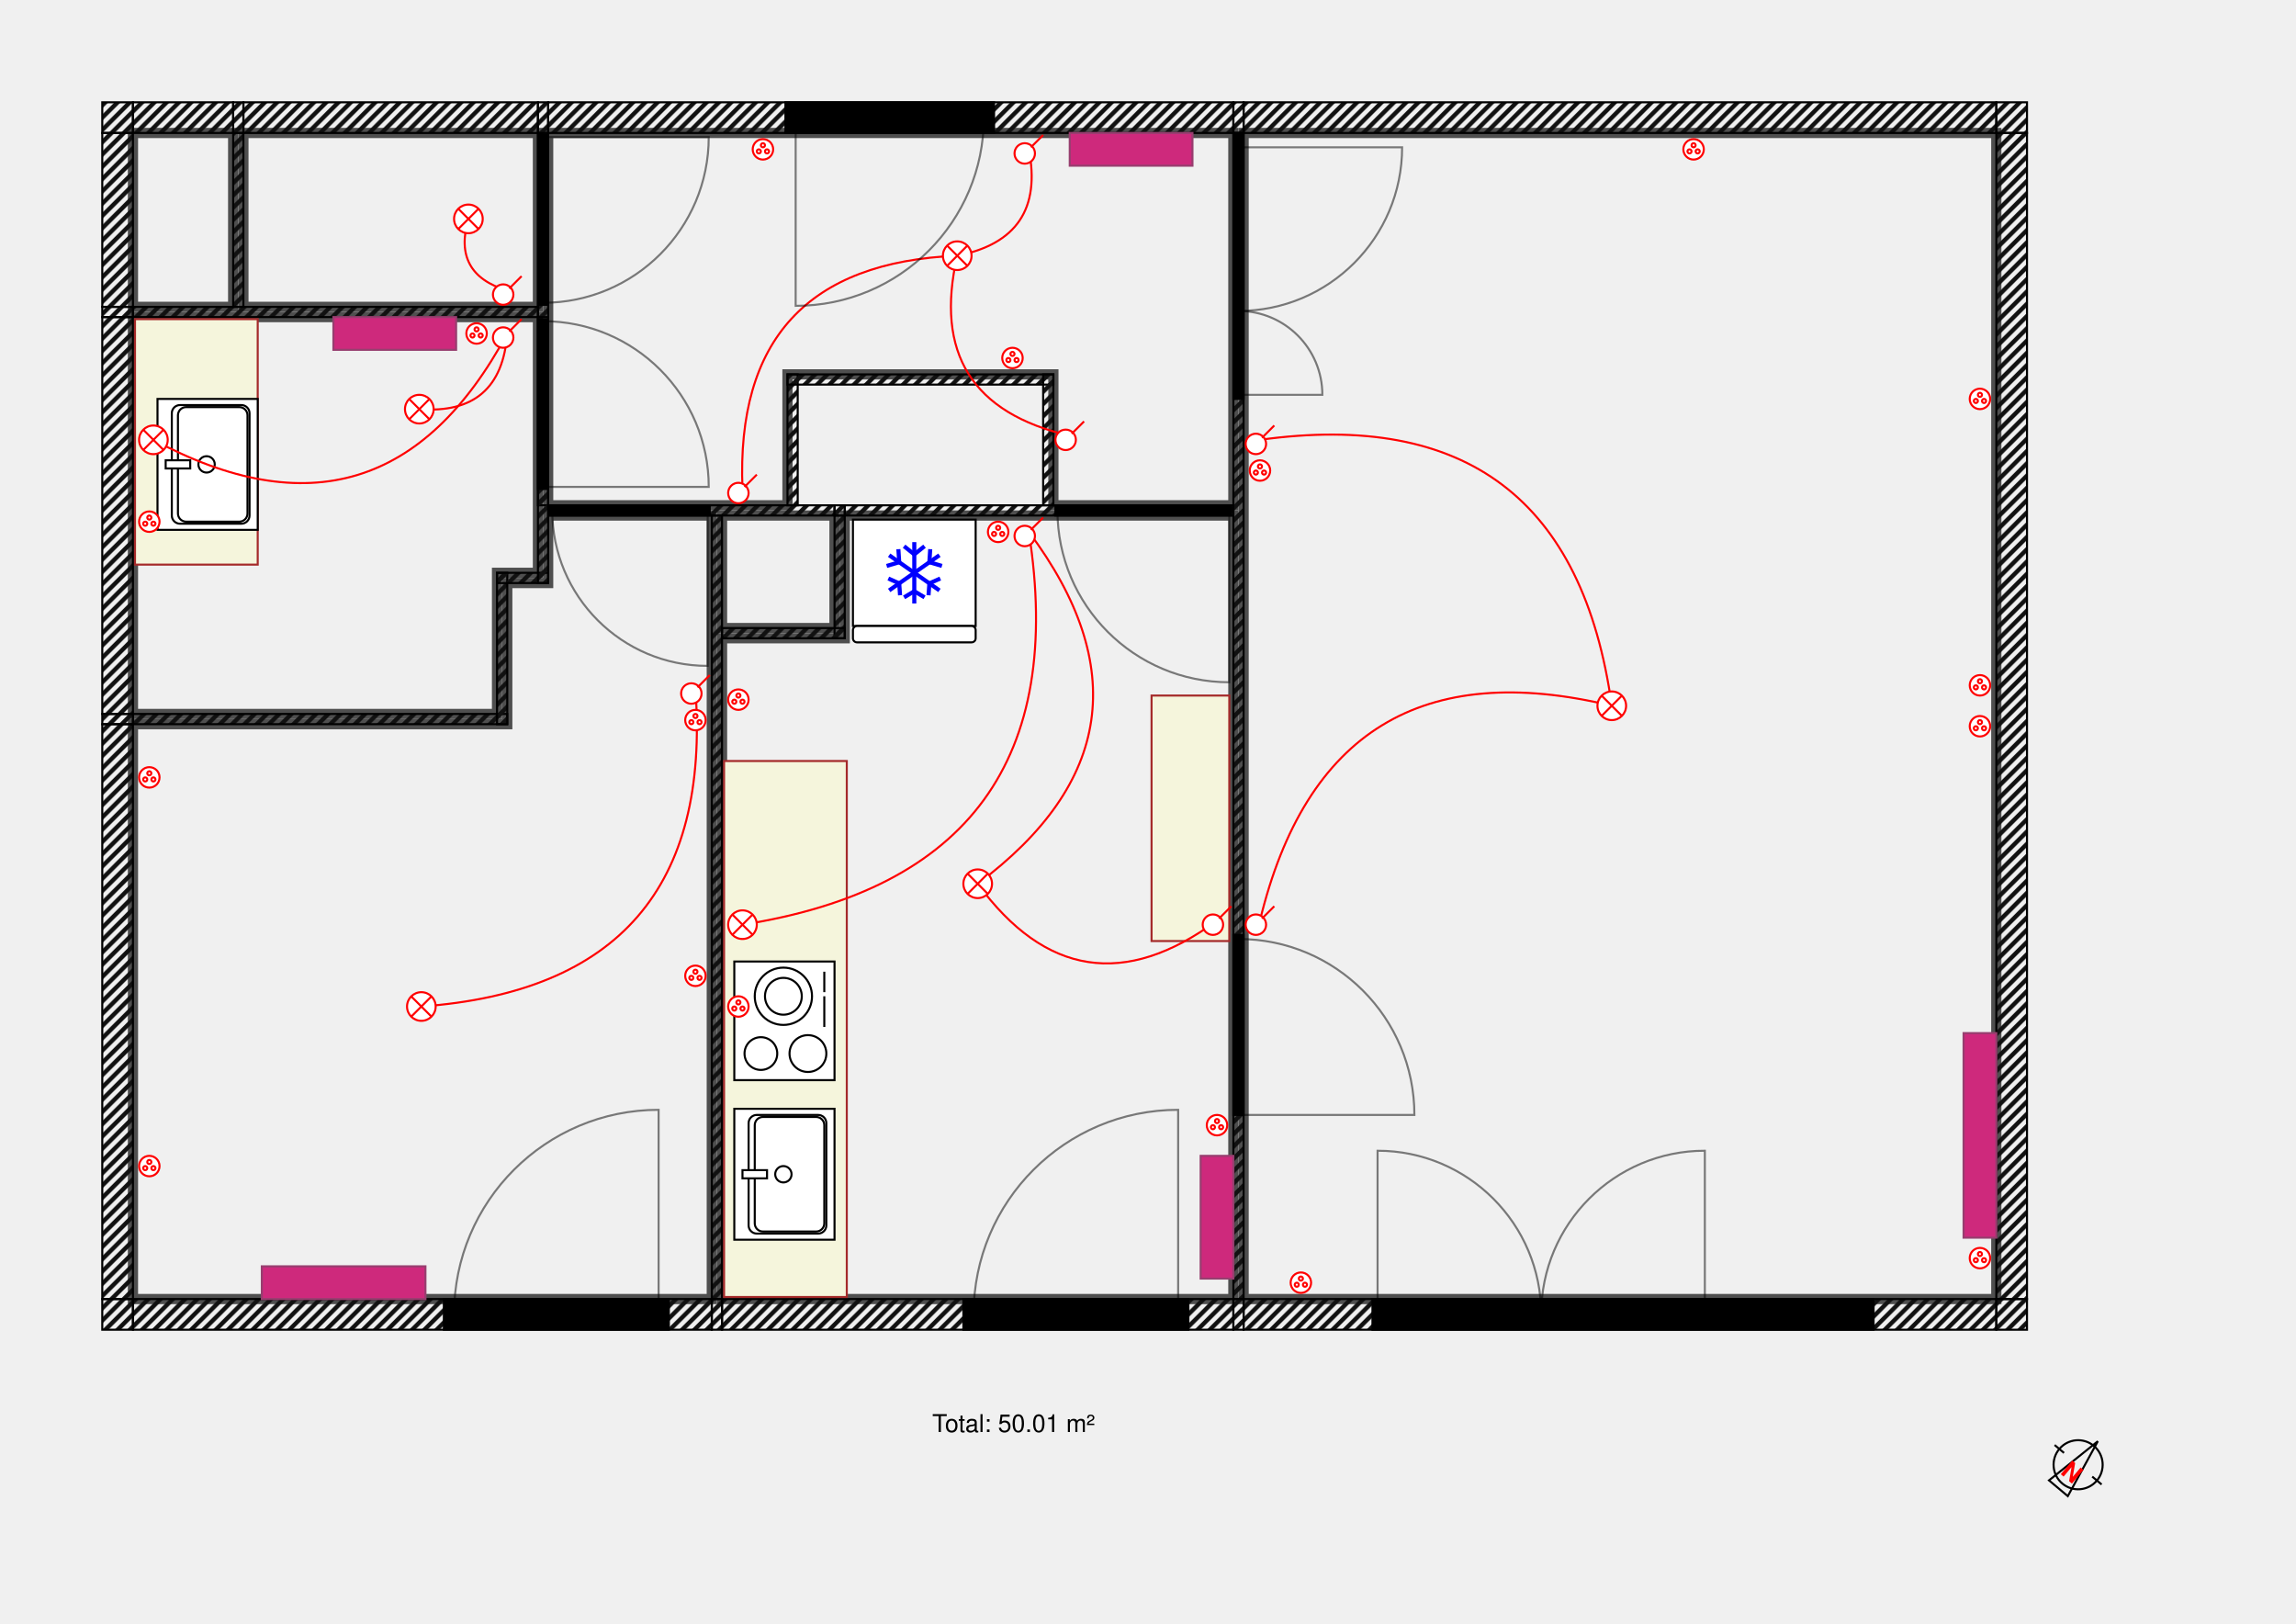
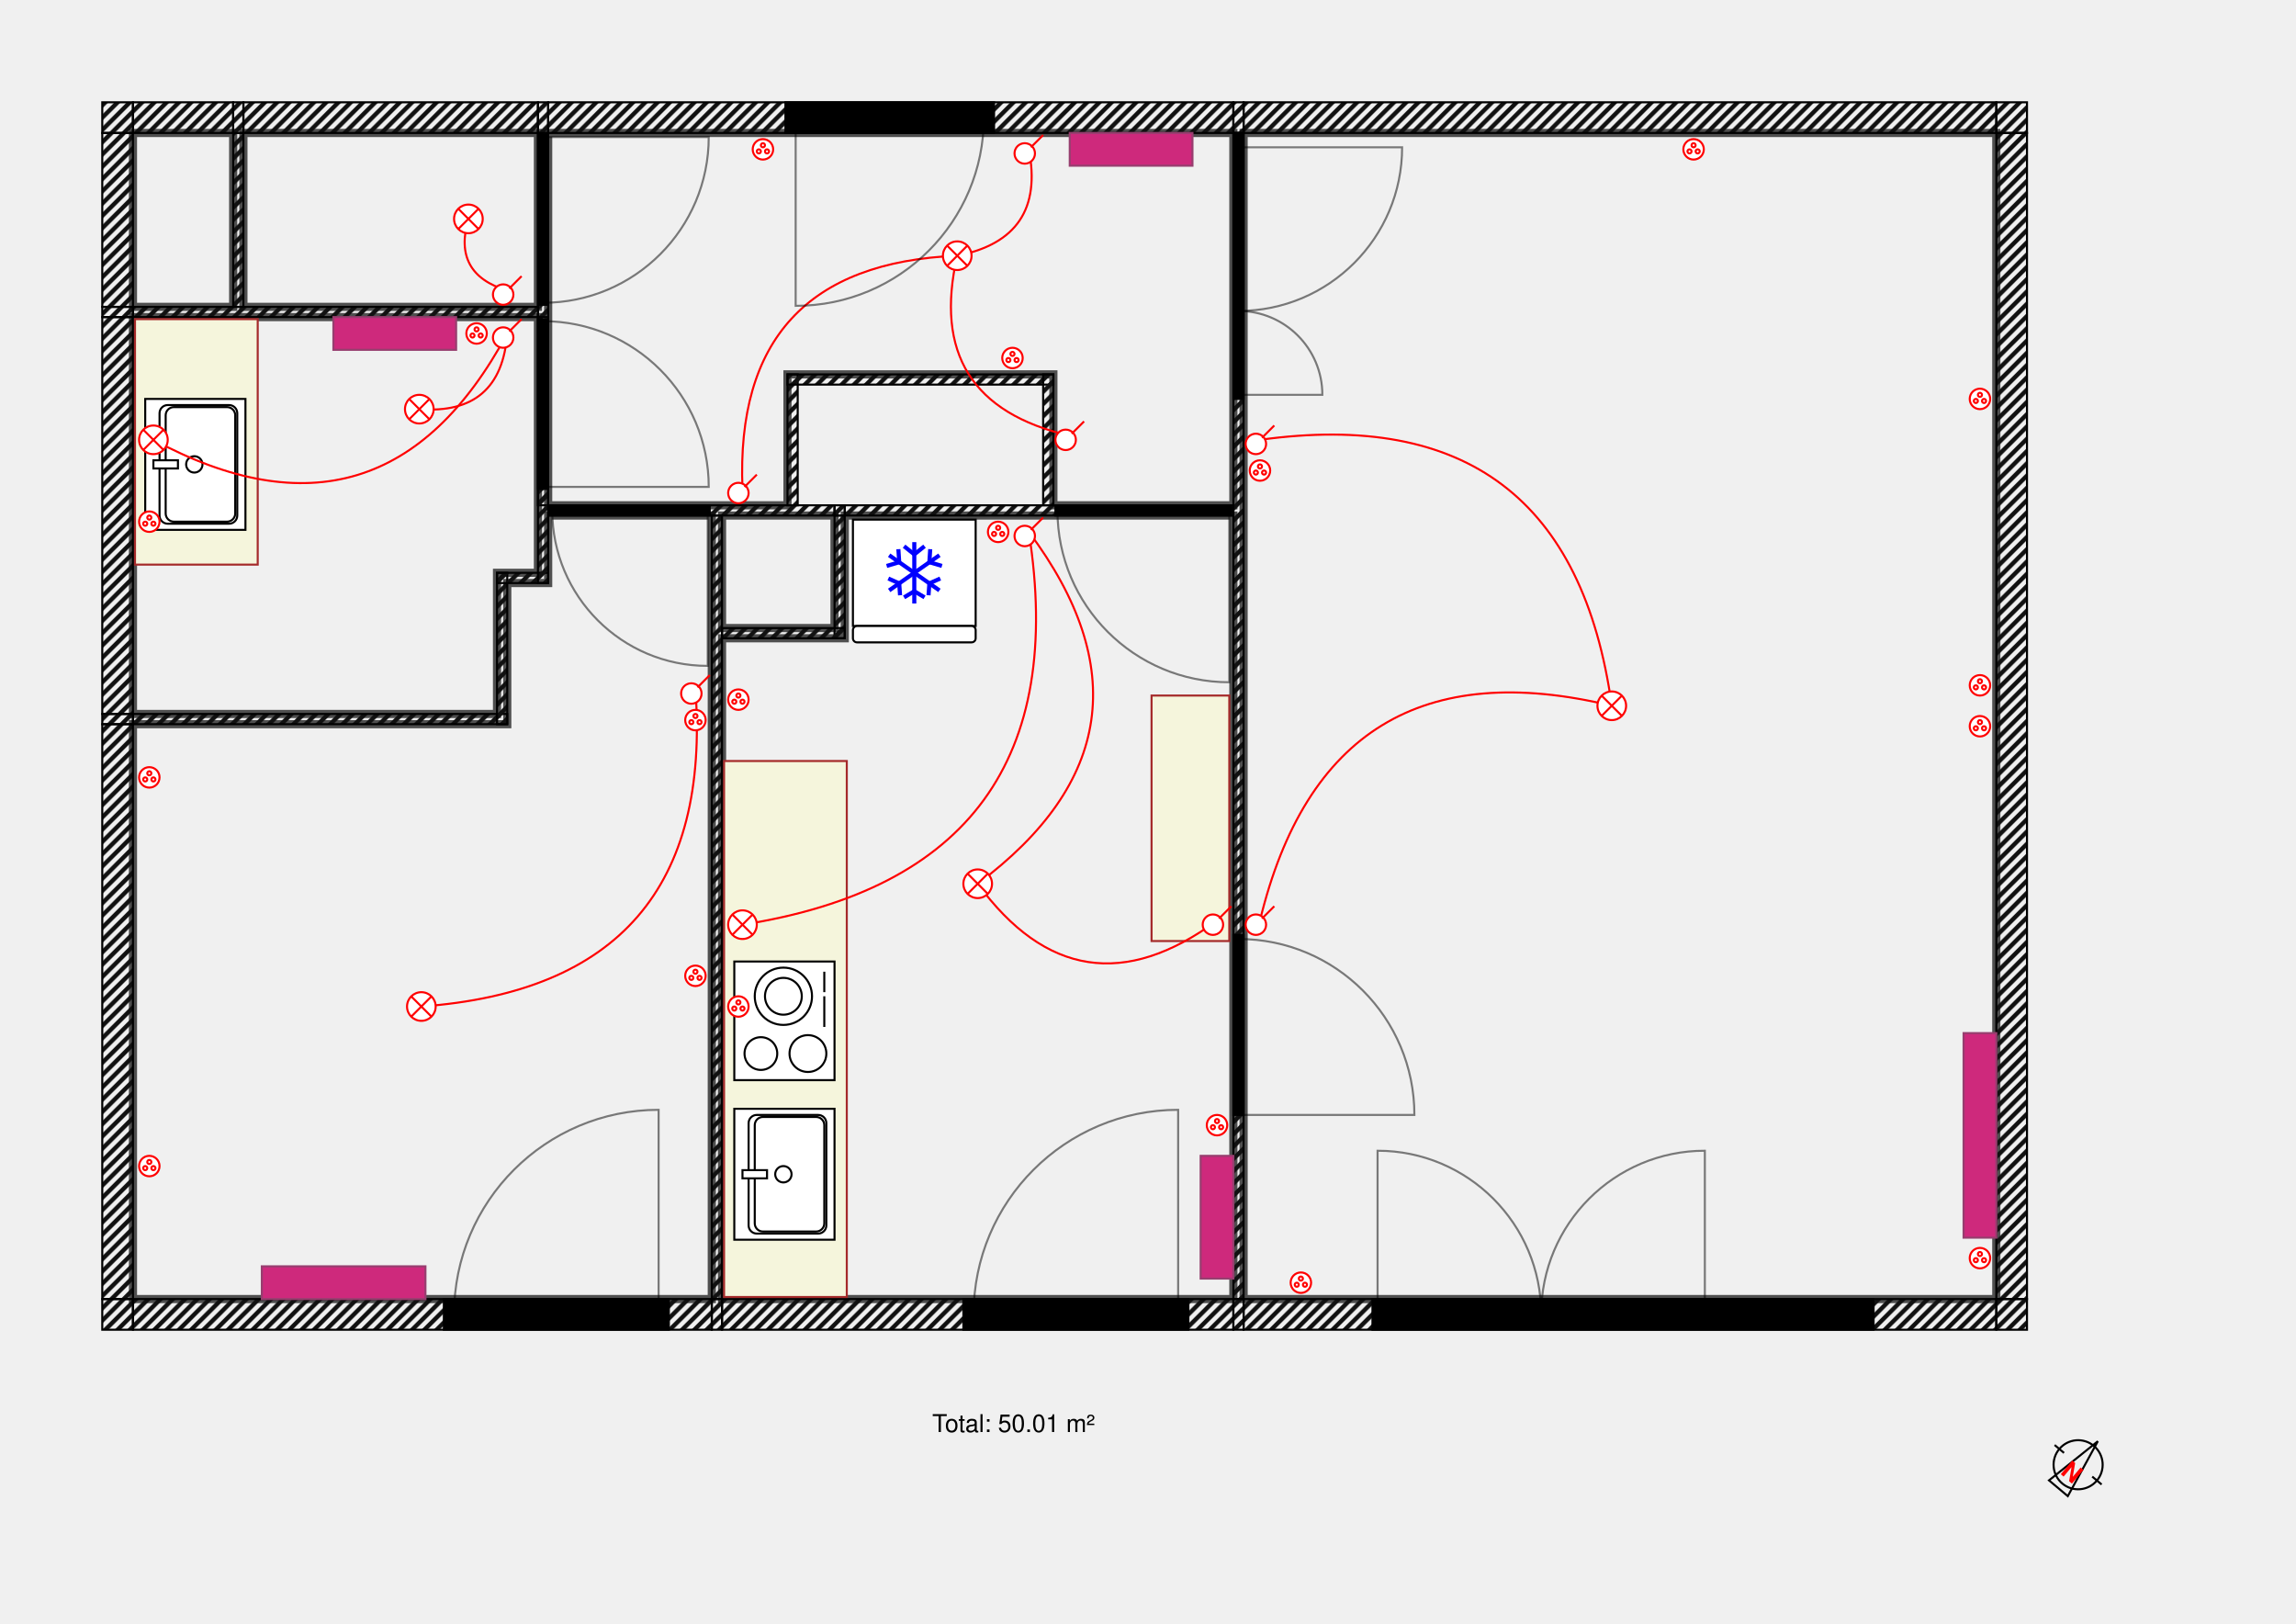
<svg xmlns="http://www.w3.org/2000/svg" xmlns:xlink="http://www.w3.org/1999/xlink" width="297mm" height="210mm">
  <style type="text/css">svg {
    font-family: "Helvetica Neue", Helvetica, Arial, sans-serif;
}

/** INTERACTIONS **/
.component-panel {
    fill: url(#steel_gradient);
    stroke: #dcdcdc;
    stroke-width: 1px;
}
.component-title {
    font-family: Arial, sans-serif;
    font-weight:bold;
}
.button {
    fill: url(#steel_gradient);
    stroke: #dcdcdc;
    stroke-width: 1px;
    pointer-events: all;
    cursor: pointer;
}
.button:hover {
    fill: url(#steel_gradient_hover);
}
.button-content {
    fill: #666666;
    pointer-events: none;
    font-family: Arial, sans-serif;
    font-weight:bold;
}

.show_hover {
    opacity: 0.0;
}

.show_hover:hover {
    opacity: 1.0;
}

.room-stroke {
    fill: rgba(255, 255, 255, 0);
    stroke: #4f4f4f;
-     stroke-width: 5px;
+     stroke-width: 4px;
}

.room-floor {
-     fill:  url(#steel_gradient); /*rgba(245, 245, 220, 0.72);*/
+     fill:  url(#steel_gradient);
    opacity: 0.8;
    stroke-width: 3px;
}

.room-name {
    font-weight: bold;
    text-decoration: underline;
}

.dimension {
    font-weight: lighter;
}

.wall {
    fill: url(#stripes);
    stroke: black;
    stroke-width: 1px;
}

use.symbol {
    stroke: red;
    fill: none;
}

.symbol-link {
+     fill: none;
    stroke: red;
    stroke-opacity: 0.4;
}</style>
  <style type="text/css">.block {
  fill: beige;
  stroke: brown;
}</style>
  <style type="text/css">.cooktop.symbol {
  fill: white;
  stroke: black;
}
</style>
  <style type="text/css">.fridge.symbol {
  fill: white;
  stroke: black;
}
</style>
  <style type="text/css">.opening-base {
  stroke: black;
}

.casement {
  fill: none;
  stroke: black;
  opacity: 0.5;
}</style>
  <style type="text/css">.power-outlet.symbol {
  fill: white;
}</style>
  <style type="text/css">.radiator {
  fill: #CE297C;
  stroke: #973E6F;
}</style>
  <style type="text/css">.sink.symbol {
  fill: white;
  stroke: black;
}
</style>
  <defs>
    <pattern id="stripes" x="0" y="0" width="6" height="6" patternUnits="userSpaceOnUse">
      <g stroke="none" stroke-width="1" fill="none" fill-rule="evenodd">
        <g fill="#111">
          <polygon points="0 6 6 0 3 0 0 3" />
          <polygon points="6 6 6 3 3 6" />
        </g>
      </g>
    </pattern>
    <linearGradient id="steel_gradient" x1="50%" y1="100%" x2="50%" y2="0%">
      <stop offset="0%" style="stop-color:rgb(255,255,255);stop-opacity:1" />
      <stop offset="5%" style="stop-color:rgb(255,255,255);stop-opacity:1" />
      <stop offset="100%" style="stop-color:rgb(246,246,246);stop-opacity:1" />
    </linearGradient>
    <linearGradient id="steel_gradient_hover" x1="50%" y1="100%" x2="50%" y2="0%">
      <stop offset="0%" style="stop-color:rgb(246,246,246);stop-opacity:1" />
      <stop offset="5%" style="stop-color:rgb(246,246,246);stop-opacity:1" />
      <stop offset="100%" style="stop-color:rgb(255,255,255);stop-opacity:1" />
    </linearGradient>
    <g id="room-object-ceiling_light">
      <ellipse ry="7" rx="7" cy="0" cx="0" fill="#fff" />
      <line y2="5" x2="5" y1="-5" x1="-5" />
      <line y2="-5" x2="5" y1="5" x1="-5" />
    </g>
    <g id="room-object-cooktop">
      <rect height="49" width="58" y="6" x="4" />
      <ellipse ry="14" rx="14" cy="30" cx="45" />
      <ellipse ry="9" rx="9" cy="42" cx="17" />
      <ellipse ry="8" rx="8" cy="19" cx="17" />
      <ellipse ry="9" rx="9" cy="30" cx="45" />
      <line y2="50" x2="45" y1="50" x1="30" />
      <line y2="50" x2="57" y1="50" x1="47" />
    </g>
    <g id="room-object-fridge">
      <rect height="52" width="60" y="0" x="0" />
      <rect height="8" width="60" y="52" x="0" rx="2" ry="2" />
      <g stroke-width="2" stroke="blue">
        <g>
          <line y2="41" x2="30" y1="11" x1="30" />
          <line y2="17" x2="30" y1="13" x1="25" />
          <line y2="13" x2="35" y1="17" x1="30" />
          <line y2="35" x2="30" y1="38" x1="25" />
          <line y2="38" x2="35" y1="35" x1="30" />
        </g>
        <g transform="rotate(55 30, 26)">
          <line y2="41" x2="30" y1="11" x1="30" />
          <line y2="17" x2="30" y1="13" x1="25" />
          <line y2="13" x2="35" y1="17" x1="30" />
          <line y2="35" x2="30" y1="38" x1="25" />
          <line y2="38" x2="35" y1="35" x1="30" />
        </g>
        <g transform="rotate(-55 30, 26)">
          <line y2="41" x2="30" y1="11" x1="30" />
          <line y2="17" x2="30" y1="13" x1="25" />
          <line y2="13" x2="35" y1="17" x1="30" />
          <line y2="35" x2="30" y1="38" x1="25" />
          <line y2="38" x2="35" y1="35" x1="30" />
        </g>
      </g>
    </g>
    <g id="wall-object-power-outlet">
      <ellipse ry="5" rx="5" cy="0" cx="0" />
      <ellipse ry="1" rx="1" cy="1" cx="-2" />
      <ellipse ry="1" rx="1" cy="1" cx="2" />
      <ellipse ry="1" rx="1" cy="-2" cx="0" />
    </g>
    <g id="room-object-sink">
      <rect height="49" width="64" x="6" y="6" />
      <rect rx="4" height="38" width="58" y="13" x="9" />
      <rect rx="4" height="34" width="56" y="16" x="10" />
      <ellipse ry="4" rx="4" cy="30" cx="38" />
      <rect height="12" width="4" y="10" x="36" class="tap" />
    </g>
    <g id="wall-object-switch-simple">
      <ellipse ry="5" rx="5" cy="2" cx="-2" fill="#fff" />
      <line y2="-7" x2="7" y1="-1" x1="1" />
    </g>
    <g id="symbol-compass">
      <ellipse ry="12" rx="12" cy="16" cx="16" stroke="black" fill="none" />
      <path d="m16,1l6,30l-12,0z" stroke="black" fill="none" />
      <line y2="16" x2="7" y1="16" x1="1" stroke="black" fill="none" />
      <line y2="16" x2="31" y1="16" x1="25" stroke="black" fill="none" />
      <text y="25" x="16" text-anchor="middle" font-weight="bold" fill="red">N</text>
    </g>
  </defs>
  <g id="root_component" />
  <g id="root_content">
    <g id="root_panel" transform="translate(608.0,65.0)">
      <g id="floor_apartment" class="floor">
        <polygon points="0.0,0.0 368.0,0.0 368.0,570.0 0.0,570.0" class="room-stroke" />
        <g id="room_dining_room" class="show_hover">
          <polygon points="0.0,0.0 368.0,0.0 368.0,570.0 0.0,570.0" class="room-floor" />
          <text x="184.0" y="285.0" class="room-name" text-anchor="middle">dining room</text>
          <text x="184.0" y="305.0" text-anchor="middle">20.98 m²</text>
          <g id="wallsegment_1">
            <line x1="0.0" y1="0.0" x2="0.0" y2="-35.0" stroke="black" />
            <line x1="368.0" y1="0.0" x2="368.0" y2="-35.0" stroke="black" />
            <line x1="0.0" y1="-35.0" x2="368.0" y2="-35.0" stroke="black" />
            <text x="184.0" y="-50.0" text-anchor="middle" transform="rotate(-1.570796  )" class="dimension">368cm</text>
          </g>
          <g id="wallsegment_2">
            <line x1="368.0" y1="0.0" x2="403.0" y2="0.0" stroke="black" />
            <line x1="368.0" y1="570.0" x2="403.0" y2="570.0" stroke="black" />
            <line x1="403.0" y1="0.0" x2="403.0" y2="570.0" stroke="black" />
            <text x="418.0" y="285.0" text-anchor="middle" transform="rotate(0.0  )" class="dimension">570cm</text>
          </g>
          <g id="wallsegment_3">
            <line x1="368.0" y1="570.0" x2="368.0" y2="605.0" stroke="black" />
            <line x1="0.0" y1="570.0" x2="0.0" y2="605.0" stroke="black" />
            <line x1="368.0" y1="605.0" x2="0.0" y2="605.0" stroke="black" />
            <text x="184.0" y="620.0" text-anchor="middle" transform="rotate(1.570796  )" class="dimension">368cm</text>
          </g>
          <g id="wallsegment_4">
            <line x1="0.0" y1="570.0" x2="-25.0" y2="570.0" stroke="black" />
            <line x1="0.0" y1="0.0" x2="-25.0" y2="0.0" stroke="black" />
            <line x1="-25.0" y1="570.0" x2="-25.0" y2="0.0" stroke="black" />
            <text x="-40.0" y="285.0" text-anchor="middle" transform="rotate(3.141593  )" class="dimension">570cm</text>
          </g>
        </g>
        <polygon points="-5.0,0.0 -340.0,0.0 -340.0,182.0 -223.0,182.0 -223.0,118.0 -93.0,118.0 -93.0,182.0 -5.0,182.0" class="room-stroke" />
        <g id="room_hall" class="show_hover">
          <polygon points="-5.0,0.0 -340.0,0.0 -340.0,182.0 -223.0,182.0 -223.0,118.0 -93.0,118.0 -93.0,182.0 -5.0,182.0" class="room-floor" />
          <text x="-172.5" y="91.0" class="room-name" text-anchor="middle">hall</text>
          <text x="-172.5" y="111.0" text-anchor="middle">5.27 m²</text>
          <g id="wallsegment_5">
            <line x1="-5.0" y1="0.0" x2="-5.0" y2="-35.0" stroke="black" />
            <line x1="-340.0" y1="0.0" x2="-340.0" y2="-35.0" stroke="black" />
            <line x1="-5.0" y1="-35.0" x2="-340.0" y2="-35.0" stroke="black" />
            <text x="-172.5" y="-50.0" text-anchor="middle" transform="rotate(4.712389  )" class="dimension">335cm</text>
          </g>
          <g id="wallsegment_6">
            <line x1="-340.0" y1="0.0" x2="-365.0" y2="0.0" stroke="black" />
            <line x1="-340.0" y1="182.0" x2="-365.0" y2="182.0" stroke="black" />
            <line x1="-365.0" y1="0.0" x2="-365.0" y2="182.0" stroke="black" />
            <text x="-380.0" y="91.0" text-anchor="middle" transform="rotate(3.141593  )" class="dimension">182cm</text>
          </g>
          <g id="wallsegment_7">
            <line x1="-340.0" y1="182.0" x2="-340.0" y2="207.0" stroke="black" />
            <line x1="-223.0" y1="182.0" x2="-223.0" y2="207.0" stroke="black" />
            <line x1="-340.0" y1="207.0" x2="-223.0" y2="207.0" stroke="black" />
            <text x="-281.5" y="222.0" text-anchor="middle" transform="rotate(1.570796  )" class="dimension">117cm</text>
          </g>
          <g id="wallsegment_8">
            <line x1="-223.0" y1="182.0" x2="-198.0" y2="182.0" stroke="black" />
            <line x1="-223.0" y1="118.0" x2="-198.0" y2="118.0" stroke="black" />
            <line x1="-198.0" y1="182.0" x2="-198.0" y2="118.0" stroke="black" />
            <text x="-183.0" y="150.0" text-anchor="middle" transform="rotate(6.283185  )" class="dimension">64cm</text>
          </g>
          <g id="wallsegment_9">
            <line x1="-223.0" y1="118.0" x2="-223.0" y2="143.0" stroke="black" />
            <line x1="-93.0" y1="118.0" x2="-93.0" y2="143.0" stroke="black" />
            <line x1="-223.0" y1="143.0" x2="-93.0" y2="143.0" stroke="black" />
            <text x="-158.0" y="158.0" text-anchor="middle" transform="rotate(1.570796  )" class="dimension">130cm</text>
          </g>
          <g id="wallsegment_10">
            <line x1="-93.0" y1="118.0" x2="-118.0" y2="118.0" stroke="black" />
            <line x1="-93.0" y1="182.0" x2="-118.0" y2="182.0" stroke="black" />
            <line x1="-118.0" y1="118.0" x2="-118.0" y2="182.0" stroke="black" />
            <text x="-133.0" y="150.0" text-anchor="middle" transform="rotate(3.141593  )" class="dimension">64cm</text>
          </g>
          <g id="wallsegment_11">
            <line x1="-93.0" y1="182.0" x2="-93.0" y2="207.0" stroke="black" />
            <line x1="-5.0" y1="182.0" x2="-5.0" y2="207.0" stroke="black" />
            <line x1="-93.0" y1="207.0" x2="-5.0" y2="207.0" stroke="black" />
            <text x="-49.0" y="222.0" text-anchor="middle" transform="rotate(1.570796  )" class="dimension">88cm</text>
          </g>
          <g id="wallsegment_12">
            <line x1="-5.0" y1="182.0" x2="20.0" y2="182.0" stroke="black" />
            <line x1="-5.0" y1="0.0" x2="20.0" y2="0.0" stroke="black" />
            <line x1="20.0" y1="182.0" x2="20.0" y2="0.0" stroke="black" />
            <text x="35.0" y="91.0" text-anchor="middle" transform="rotate(6.283185  )" class="dimension">182cm</text>
          </g>
        </g>
        <polygon points="-345.0,0.0 -345.0,85.0 -489.0,85.0 -489.0,0.0" class="room-stroke" />
        <g id="room_toilets" class="show_hover">
          <polygon points="-345.0,0.0 -345.0,85.0 -489.0,85.0 -489.0,0.0" class="room-floor" />
          <text x="-417.0" y="42.5" class="room-name" text-anchor="middle">toilets</text>
          <text x="-417.0" y="62.5" text-anchor="middle">1.22 m²</text>
          <g id="wallsegment_13">
            <line x1="-345.0" y1="0.0" x2="-320.0" y2="0.0" stroke="black" />
            <line x1="-345.0" y1="85.0" x2="-320.0" y2="85.0" stroke="black" />
            <line x1="-320.0" y1="0.0" x2="-320.0" y2="85.0" stroke="black" />
            <text x="-305.0" y="42.5" text-anchor="middle" transform="rotate(0.0  )" class="dimension">85cm</text>
          </g>
          <g id="wallsegment_14">
            <line x1="-345.0" y1="85.0" x2="-345.0" y2="110.0" stroke="black" />
            <line x1="-489.0" y1="85.0" x2="-489.0" y2="110.0" stroke="black" />
            <line x1="-345.0" y1="110.0" x2="-489.0" y2="110.0" stroke="black" />
            <text x="-417.0" y="125.0" text-anchor="middle" transform="rotate(1.570796  )" class="dimension">144cm</text>
          </g>
          <g id="wallsegment_15">
            <line x1="-489.0" y1="85.0" x2="-514.0" y2="85.0" stroke="black" />
            <line x1="-489.0" y1="0.0" x2="-514.0" y2="0.0" stroke="black" />
            <line x1="-514.0" y1="85.0" x2="-514.0" y2="0.0" stroke="black" />
            <text x="-529.0" y="42.5" text-anchor="middle" transform="rotate(3.141593  )" class="dimension">85cm</text>
          </g>
          <g id="wallsegment_16">
            <line x1="-489.0" y1="0.0" x2="-489.0" y2="-35.0" stroke="black" />
            <line x1="-345.0" y1="0.0" x2="-345.0" y2="-35.0" stroke="black" />
            <line x1="-489.0" y1="-35.0" x2="-345.0" y2="-35.0" stroke="black" />
            <text x="-417.0" y="-50.0" text-anchor="middle" transform="rotate(-1.570796  )" class="dimension">144cm</text>
          </g>
        </g>
        <polygon points="-494.0,0.0 -494.0,85.0 -543.0,85.0 -543.0,0.0" class="room-stroke" />
        <g id="room_cmv" class="show_hover">
          <polygon points="-494.0,0.0 -494.0,85.0 -543.0,85.0 -543.0,0.0" class="room-floor" />
          <text x="-518.5" y="42.5" class="room-name" text-anchor="middle">CMV</text>
          <text x="-518.5" y="62.5" text-anchor="middle">0.42 m²</text>
          <g id="wallsegment_17">
            <line x1="-494.0" y1="0.0" x2="-469.0" y2="0.0" stroke="black" />
            <line x1="-494.0" y1="85.0" x2="-469.0" y2="85.0" stroke="black" />
            <line x1="-469.0" y1="0.0" x2="-469.0" y2="85.0" stroke="black" />
            <text x="-454.0" y="42.5" text-anchor="middle" transform="rotate(6.283185  )" class="dimension">85cm</text>
          </g>
          <g id="wallsegment_18">
            <line x1="-494.0" y1="85.0" x2="-494.0" y2="110.0" stroke="black" />
            <line x1="-543.0" y1="85.0" x2="-543.0" y2="110.0" stroke="black" />
            <line x1="-494.0" y1="110.0" x2="-543.0" y2="110.0" stroke="black" />
            <text x="-518.5" y="125.0" text-anchor="middle" transform="rotate(1.570796  )" class="dimension">49cm</text>
          </g>
          <g id="wallsegment_19">
            <line x1="-543.0" y1="85.0" x2="-578.0" y2="85.0" stroke="black" />
            <line x1="-543.0" y1="0.0" x2="-578.0" y2="0.0" stroke="black" />
            <line x1="-578.0" y1="85.0" x2="-578.0" y2="0.0" stroke="black" />
            <text x="-593.0" y="42.5" text-anchor="middle" transform="rotate(3.141593  )" class="dimension">85cm</text>
          </g>
          <g id="wallsegment_20">
            <line x1="-543.0" y1="0.0" x2="-543.0" y2="-35.0" stroke="black" />
            <line x1="-494.0" y1="0.0" x2="-494.0" y2="-35.0" stroke="black" />
            <line x1="-543.0" y1="-35.0" x2="-494.0" y2="-35.0" stroke="black" />
            <text x="-518.5" y="-50.0" text-anchor="middle" transform="rotate(-1.570796  )" class="dimension">49cm</text>
          </g>
        </g>
        <polygon points="-345.0,90.0 -543.0,90.0 -543.0,284.0 -365.0,284.0 -365.0,215.0 -345.0,215.0" class="room-stroke" />
        <g id="room_bathroom" class="show_hover">
          <polygon points="-345.0,90.0 -543.0,90.0 -543.0,284.0 -365.0,284.0 -365.0,215.0 -345.0,215.0" class="room-floor" />
          <text x="-444.0" y="187.0" class="room-name" text-anchor="middle">bathroom</text>
          <text x="-444.0" y="207.0" text-anchor="middle">3.7 m²</text>
          <g id="wallsegment_21">
            <line x1="-345.0" y1="90.0" x2="-345.0" y2="65.0" stroke="black" />
            <line x1="-543.0" y1="90.0" x2="-543.0" y2="65.0" stroke="black" />
            <line x1="-345.0" y1="65.0" x2="-543.0" y2="65.0" stroke="black" />
            <text x="-444.0" y="50.0" text-anchor="middle" transform="rotate(4.712389  )" class="dimension">198cm</text>
          </g>
          <g id="wallsegment_22">
            <line x1="-543.0" y1="90.0" x2="-578.0" y2="90.0" stroke="black" />
            <line x1="-543.0" y1="284.0" x2="-578.0" y2="284.0" stroke="black" />
            <line x1="-578.0" y1="90.0" x2="-578.0" y2="284.0" stroke="black" />
            <text x="-593.0" y="187.0" text-anchor="middle" transform="rotate(3.141593  )" class="dimension">194cm</text>
          </g>
          <g id="wallsegment_23">
            <line x1="-543.0" y1="284.0" x2="-543.0" y2="309.0" stroke="black" />
            <line x1="-365.0" y1="284.0" x2="-365.0" y2="309.0" stroke="black" />
            <line x1="-543.0" y1="309.0" x2="-365.0" y2="309.0" stroke="black" />
            <text x="-454.0" y="324.0" text-anchor="middle" transform="rotate(1.570796  )" class="dimension">178cm</text>
          </g>
          <g id="wallsegment_24">
            <line x1="-365.0" y1="284.0" x2="-340.0" y2="284.0" stroke="black" />
            <line x1="-365.0" y1="215.0" x2="-340.0" y2="215.0" stroke="black" />
            <line x1="-340.0" y1="284.0" x2="-340.0" y2="215.0" stroke="black" />
            <text x="-325.0" y="249.5" text-anchor="middle" transform="rotate(6.283185  )" class="dimension">69cm</text>
          </g>
          <g id="wallsegment_25">
            <line x1="-365.0" y1="215.0" x2="-365.0" y2="240.0" stroke="black" />
            <line x1="-345.0" y1="215.0" x2="-345.0" y2="240.0" stroke="black" />
            <line x1="-365.0" y1="240.0" x2="-345.0" y2="240.0" stroke="black" />
            <text x="-355.0" y="255.0" text-anchor="middle" transform="rotate(1.570796  )" class="dimension">20cm</text>
          </g>
          <g id="wallsegment_26">
            <line x1="-345.0" y1="215.0" x2="-320.0" y2="215.0" stroke="black" />
            <line x1="-345.0" y1="90.0" x2="-320.0" y2="90.0" stroke="black" />
            <line x1="-320.0" y1="215.0" x2="-320.0" y2="90.0" stroke="black" />
            <text x="-305.0" y="152.5" text-anchor="middle" transform="rotate(6.283185  )" class="dimension">125cm</text>
          </g>
        </g>
        <polygon points="-543.0,289.0 -360.0,289.0 -360.0,220.0 -340.0,220.0 -340.0,187.0 -260.0,187.0 -260.0,570.0 -543.0,570.0" class="room-stroke" />
        <g id="room_bedroom" class="show_hover">
          <polygon points="-543.0,289.0 -360.0,289.0 -360.0,220.0 -340.0,220.0 -340.0,187.0 -260.0,187.0 -260.0,570.0 -543.0,570.0" class="room-floor" />
          <text x="-401.5" y="378.5" class="room-name" text-anchor="middle">bedroom</text>
          <text x="-401.5" y="398.5" text-anchor="middle">8.91 m²</text>
          <g id="wallsegment_27">
            <line x1="-543.0" y1="289.0" x2="-543.0" y2="264.0" stroke="black" />
            <line x1="-360.0" y1="289.0" x2="-360.0" y2="264.0" stroke="black" />
            <line x1="-543.0" y1="264.0" x2="-360.0" y2="264.0" stroke="black" />
            <text x="-451.5" y="249.0" text-anchor="middle" transform="rotate(-1.570796  )" class="dimension">183cm</text>
          </g>
          <g id="wallsegment_28">
            <line x1="-360.0" y1="289.0" x2="-385.0" y2="289.0" stroke="black" />
            <line x1="-360.0" y1="220.0" x2="-385.0" y2="220.0" stroke="black" />
            <line x1="-385.0" y1="289.0" x2="-385.0" y2="220.0" stroke="black" />
            <text x="-400.0" y="254.5" text-anchor="middle" transform="rotate(3.141593  )" class="dimension">69cm</text>
          </g>
          <g id="wallsegment_29">
            <line x1="-360.0" y1="220.0" x2="-360.0" y2="195.0" stroke="black" />
            <line x1="-340.0" y1="220.0" x2="-340.0" y2="195.0" stroke="black" />
            <line x1="-360.0" y1="195.0" x2="-340.0" y2="195.0" stroke="black" />
            <text x="-350.0" y="180.0" text-anchor="middle" transform="rotate(-1.570796  )" class="dimension">20cm</text>
          </g>
          <g id="wallsegment_30">
            <line x1="-340.0" y1="220.0" x2="-365.0" y2="220.0" stroke="black" />
            <line x1="-340.0" y1="187.0" x2="-365.0" y2="187.0" stroke="black" />
            <line x1="-365.0" y1="220.0" x2="-365.0" y2="187.0" stroke="black" />
            <text x="-380.0" y="203.5" text-anchor="middle" transform="rotate(3.141593  )" class="dimension">33cm</text>
          </g>
          <g id="wallsegment_31">
            <line x1="-340.0" y1="187.0" x2="-340.0" y2="162.0" stroke="black" />
            <line x1="-260.0" y1="187.0" x2="-260.0" y2="162.0" stroke="black" />
            <line x1="-340.0" y1="162.0" x2="-260.0" y2="162.0" stroke="black" />
            <text x="-300.0" y="147.0" text-anchor="middle" transform="rotate(-1.570796  )" class="dimension">80cm</text>
          </g>
          <g id="wallsegment_32">
            <line x1="-260.0" y1="187.0" x2="-235.0" y2="187.0" stroke="black" />
            <line x1="-260.0" y1="570.0" x2="-235.0" y2="570.0" stroke="black" />
            <line x1="-235.0" y1="187.0" x2="-235.0" y2="570.0" stroke="black" />
            <text x="-220.0" y="378.5" text-anchor="middle" transform="rotate(6.283185  )" class="dimension">383cm</text>
          </g>
          <g id="wallsegment_33">
            <line x1="-260.0" y1="570.0" x2="-260.0" y2="605.0" stroke="black" />
            <line x1="-543.0" y1="570.0" x2="-543.0" y2="605.0" stroke="black" />
            <line x1="-260.0" y1="605.0" x2="-543.0" y2="605.0" stroke="black" />
            <text x="-401.5" y="620.0" text-anchor="middle" transform="rotate(1.570796  )" class="dimension">283cm</text>
          </g>
          <g id="wallsegment_34">
            <line x1="-543.0" y1="570.0" x2="-578.0" y2="570.0" stroke="black" />
            <line x1="-543.0" y1="289.0" x2="-578.0" y2="289.0" stroke="black" />
            <line x1="-578.0" y1="570.0" x2="-578.0" y2="289.0" stroke="black" />
            <text x="-593.0" y="429.5" text-anchor="middle" transform="rotate(3.141593  )" class="dimension">281cm</text>
          </g>
        </g>
        <polygon points="-255.0,570.0 -5.0,570.0 -5.0,187.0 -195.0,187.0 -195.0,247.0 -255.0,247.0" class="room-stroke" />
        <g id="room_kitchen" class="show_hover">
          <polygon points="-255.0,570.0 -5.0,570.0 -5.0,187.0 -195.0,187.0 -195.0,247.0 -255.0,247.0" class="room-floor" />
          <text x="-130.0" y="378.5" class="room-name" text-anchor="middle">kitchen</text>
          <text x="-130.0" y="398.5" text-anchor="middle">9.22 m²</text>
          <g id="wallsegment_35">
            <line x1="-255.0" y1="570.0" x2="-255.0" y2="605.0" stroke="black" />
            <line x1="-5.0" y1="570.0" x2="-5.0" y2="605.0" stroke="black" />
            <line x1="-255.0" y1="605.0" x2="-5.0" y2="605.0" stroke="black" />
            <text x="-130.0" y="620.0" text-anchor="middle" transform="rotate(1.570796  )" class="dimension">250cm</text>
          </g>
          <g id="wallsegment_36">
            <line x1="-5.0" y1="570.0" x2="20.0" y2="570.0" stroke="black" />
            <line x1="-5.0" y1="187.0" x2="20.0" y2="187.0" stroke="black" />
            <line x1="20.0" y1="570.0" x2="20.0" y2="187.0" stroke="black" />
            <text x="35.0" y="378.5" text-anchor="middle" transform="rotate(6.283185  )" class="dimension">383cm</text>
          </g>
          <g id="wallsegment_37">
            <line x1="-5.0" y1="187.0" x2="-5.0" y2="162.0" stroke="black" />
            <line x1="-195.0" y1="187.0" x2="-195.0" y2="162.0" stroke="black" />
            <line x1="-5.0" y1="162.0" x2="-195.0" y2="162.0" stroke="black" />
            <text x="-100.0" y="147.0" text-anchor="middle" transform="rotate(-1.570796  )" class="dimension">190cm</text>
          </g>
          <g id="wallsegment_38">
            <line x1="-195.0" y1="187.0" x2="-220.0" y2="187.0" stroke="black" />
            <line x1="-195.0" y1="247.0" x2="-220.0" y2="247.0" stroke="black" />
            <line x1="-220.0" y1="187.0" x2="-220.0" y2="247.0" stroke="black" />
            <text x="-235.0" y="217.0" text-anchor="middle" transform="rotate(3.141593  )" class="dimension">60cm</text>
          </g>
          <g id="wallsegment_39">
            <line x1="-195.0" y1="247.0" x2="-195.0" y2="222.0" stroke="black" />
            <line x1="-255.0" y1="247.0" x2="-255.0" y2="222.0" stroke="black" />
            <line x1="-195.0" y1="222.0" x2="-255.0" y2="222.0" stroke="black" />
            <text x="-225.0" y="207.0" text-anchor="middle" transform="rotate(4.712389  )" class="dimension">60cm</text>
          </g>
          <g id="wallsegment_40">
            <line x1="-255.0" y1="247.0" x2="-280.0" y2="247.0" stroke="black" />
            <line x1="-255.0" y1="570.0" x2="-280.0" y2="570.0" stroke="black" />
            <line x1="-280.0" y1="247.0" x2="-280.0" y2="570.0" stroke="black" />
            <text x="-295.0" y="408.5" text-anchor="middle" transform="rotate(3.141593  )" class="dimension">323cm</text>
          </g>
        </g>
        <polygon points="-255.0,187.0 -200.0,187.0 -200.0,242.0 -255.0,242.0" class="room-stroke" />
        <g id="room_gas_line" class="show_hover">
          <polygon points="-255.0,187.0 -200.0,187.0 -200.0,242.0 -255.0,242.0" class="room-floor" />
          <text x="-227.5" y="214.5" class="room-name" text-anchor="middle">gas line</text>
          <text x="-227.5" y="234.5" text-anchor="middle">0.3 m²</text>
          <g id="wallsegment_41">
            <line x1="-255.0" y1="187.0" x2="-255.0" y2="162.0" stroke="black" />
            <line x1="-200.0" y1="187.0" x2="-200.0" y2="162.0" stroke="black" />
            <line x1="-255.0" y1="162.0" x2="-200.0" y2="162.0" stroke="black" />
            <text x="-227.5" y="147.0" text-anchor="middle" transform="rotate(-1.570796  )" class="dimension">55cm</text>
          </g>
          <g id="wallsegment_42">
            <line x1="-200.0" y1="187.0" x2="-175.0" y2="187.0" stroke="black" />
            <line x1="-200.0" y1="242.0" x2="-175.0" y2="242.0" stroke="black" />
            <line x1="-175.0" y1="187.0" x2="-175.0" y2="242.0" stroke="black" />
            <text x="-160.0" y="214.5" text-anchor="middle" transform="rotate(0.0  )" class="dimension">55cm</text>
          </g>
          <g id="wallsegment_43">
            <line x1="-200.0" y1="242.0" x2="-200.0" y2="267.0" stroke="black" />
            <line x1="-255.0" y1="242.0" x2="-255.0" y2="267.0" stroke="black" />
            <line x1="-200.0" y1="267.0" x2="-255.0" y2="267.0" stroke="black" />
            <text x="-227.5" y="282.0" text-anchor="middle" transform="rotate(1.570796  )" class="dimension">55cm</text>
          </g>
          <g id="wallsegment_44">
            <line x1="-255.0" y1="242.0" x2="-280.0" y2="242.0" stroke="black" />
            <line x1="-255.0" y1="187.0" x2="-280.0" y2="187.0" stroke="black" />
            <line x1="-280.0" y1="242.0" x2="-280.0" y2="187.0" stroke="black" />
            <text x="-295.0" y="214.5" text-anchor="middle" transform="rotate(3.141593  )" class="dimension">55cm</text>
          </g>
        </g>
        <g id="wall_dining_room_0">
          <polygon points="0.0,0.0 368.0,0.0 368.0,-15.0 0.0,-15.0" class="wall" />
        </g>
        <g id="wall_dining_room_1">
          <polygon points="368.0,0.0 368.0,570.0 383.0,570.0 383.0,0.0" class="wall" />
        </g>
        <g id="wall_dining_room_2">
          <polygon points="368.0,570.0 0.0,570.0 0.0,585.0 368.0,585.0" class="wall" />
        </g>
        <g id="wall_hall_0">
          <polygon points="-5.0,0.0 -340.0,0.0 -340.0,-15.0 -5.0,-15.0" class="wall" />
        </g>
        <g id="wall_hall_3">
          <polygon points="-223.0,182.0 -223.0,118.0 -218.0,118.0 -218.0,182.0" class="wall" />
        </g>
        <g id="wall_hall_4">
          <polygon points="-223.0,118.0 -93.0,118.0 -93.0,123.0 -223.0,123.0" class="wall" />
        </g>
        <g id="wall_hall_5">
          <polygon points="-93.0,118.0 -93.0,182.0 -98.0,182.0 -98.0,118.0" class="wall" />
        </g>
        <g id="wall_toilets_3">
          <polygon points="-489.0,0.0 -345.0,0.0 -345.0,-15.0 -489.0,-15.0" class="wall" />
        </g>
        <g id="wall_cmv_2">
          <polygon points="-543.0,85.0 -543.0,0.0 -558.0,0.0 -558.0,85.0" class="wall" />
        </g>
        <g id="wall_cmv_3">
          <polygon points="-543.0,0.0 -494.0,0.0 -494.0,-15.0 -543.0,-15.0" class="wall" />
        </g>
        <g id="wall_bathroom_1">
          <polygon points="-543.0,90.0 -543.0,284.0 -558.0,284.0 -558.0,90.0" class="wall" />
        </g>
        <g id="wall_bedroom_6">
          <polygon points="-260.0,570.0 -543.0,570.0 -543.0,585.0 -260.0,585.0" class="wall" />
        </g>
        <g id="wall_bedroom_7">
          <polygon points="-543.0,570.0 -543.0,289.0 -558.0,289.0 -558.0,570.0" class="wall" />
        </g>
        <g id="wall_kitchen_0">
          <polygon points="-255.0,570.0 -5.0,570.0 -5.0,585.0 -255.0,585.0" class="wall" />
        </g>
        <g id="wall_hall_toilets_toilets_hall">
          <polygon points="-340.0,0.0 -340.0,85.0 -340.0,182.0 -345.0,182.0 -345.0,85.0 -345.0,0.0" class="wall" />
        </g>
        <g id="wall_hall_6_kitchen_2">
          <polygon points="-195.0,182.0 -93.0,182.0 -5.0,182.0 -5.0,187.0 -93.0,187.0 -195.0,187.0" class="wall" />
        </g>
        <g id="wall_toilets_cmv_cmv_0">
          <polygon points="-494.0,85.0 -494.0,0.0 -489.0,0.0 -489.0,85.0" class="wall" />
        </g>
        <g id="wall_cmv_1_toilets_bathroom_bathroom_0">
          <polygon points="-345.0,90.0 -489.0,90.0 -494.0,90.0 -543.0,90.0 -543.0,85.0 -494.0,85.0 -489.0,85.0 -345.0,85.0" class="wall" />
        </g>
        <g id="wall_bathroom_bedroom_bathroom_bedroom2">
          <polygon points="-543.0,284.0 -365.0,284.0 -360.0,284.0 -360.0,289.0 -365.0,289.0 -543.0,289.0" class="wall" />
        </g>
        <g id="wall_bathroom_3_bedroom_1">
          <polygon points="-365.0,289.0 -365.0,284.0 -365.0,220.0 -365.0,215.0 -360.0,215.0 -360.0,220.0 -360.0,284.0 -360.0,289.0" class="wall" />
        </g>
        <g id="wall_bathroom_4_bedroom_2">
          <polygon points="-365.0,215.0 -360.0,215.0 -345.0,215.0 -340.0,215.0 -340.0,220.0 -345.0,220.0 -360.0,220.0 -365.0,220.0" class="wall" />
        </g>
        <g id="wall_bathroom_hall_bedroom_3">
          <polygon points="-345.0,220.0 -345.0,215.0 -345.0,187.0 -345.0,90.0 -340.0,90.0 -340.0,187.0 -340.0,215.0 -340.0,220.0" class="wall" />
        </g>
        <g id="wall_kitchen_dining_room_dining_room_hall_dining_room_hall2">
          <polygon points="-5.0,570.0 -5.0,187.0 -5.0,182.0 -5.0,0.0 0.0,0.0 0.0,182.0 0.0,187.0 0.0,570.0" class="wall" />
        </g>
        <g id="wall_kitchen_3_gas_line_1">
          <polygon points="-195.0,187.0 -195.0,242.0 -195.0,247.0 -200.0,247.0 -200.0,242.0 -200.0,187.0" class="wall" />
        </g>
        <g id="wall_kitchen_4_gas_line_2">
          <polygon points="-195.0,247.0 -200.0,247.0 -255.0,247.0 -255.0,242.0 -200.0,242.0 -195.0,242.0" class="wall" />
        </g>
        <g id="wall_gas_line_0_hall_2_bedroom_4">
          <polygon points="-340.0,182.0 -260.0,182.0 -255.0,182.0 -223.0,182.0 -200.0,182.0 -200.0,187.0 -223.0,187.0 -255.0,187.0 -260.0,187.0 -340.0,187.0" class="wall" />
        </g>
        <g id="wall_gas_line_3_bedroom_kitchen_kitchen_5">
          <polygon points="-260.0,570.0 -260.0,247.0 -260.0,242.0 -260.0,187.0 -255.0,187.0 -255.0,242.0 -255.0,247.0 -255.0,570.0" class="wall" />
        </g>
        <g id="wall_corner_dining_room_0_dining_room_1">
          <polygon points="368.0,0.0 383.0,0.0 383.0,-15.0 368.0,-15.0" class="wall" />
        </g>
        <g id="wall_corner_dining_room_0_kitchen_dining_room_dining_room_hall_dining_room_hall2">
          <polygon points="0.0,0.0 -5.0,0.0 -5.0,-15.0 0.0,-15.0" class="wall" />
        </g>
        <g id="wall_corner_dining_room_1_dining_room_2">
          <polygon points="368.0,570.0 368.0,585.0 383.0,585.0 383.0,570.0" class="wall" />
        </g>
        <g id="wall_corner_dining_room_2_kitchen_dining_room_dining_room_hall_dining_room_hall2">
          <polygon points="0.0,570.0 -5.0,570.0 -5.0,585.0 0.0,585.0" class="wall" />
        </g>
        <g id="wall_corner_hall_0_hall_toilets_toilets_hall">
          <polygon points="-340.0,0.0 -345.0,0.0 -345.0,-15.0 -340.0,-15.0" class="wall" />
        </g>
        <g id="wall_corner_toilets_3_toilets_cmv_cmv_0">
          <polygon points="-489.0,0.0 -494.0,0.0 -494.0,-15.0 -489.0,-15.0" class="wall" />
        </g>
        <g id="wall_corner_cmv_2_cmv_3">
          <polygon points="-543.0,0.0 -543.0,-15.0 -558.0,-15.0 -558.0,0.0" class="wall" />
        </g>
        <g id="wall_corner_cmv_2_cmv_1_toilets_bathroom_bathroom_0">
          <polygon points="-543.0,85.0 -543.0,90.0 -558.0,90.0 -558.0,85.0" class="wall" />
        </g>
        <g id="wall_corner_bathroom_1_bathroom_bedroom_bathroom_bedroom2">
          <polygon points="-543.0,284.0 -543.0,289.0 -558.0,289.0 -558.0,284.0" class="wall" />
        </g>
        <g id="wall_corner_bedroom_6_bedroom_7">
          <polygon points="-543.0,570.0 -558.0,570.0 -558.0,585.0 -543.0,585.0" class="wall" />
        </g>
        <g id="wall_corner_bedroom_6_gas_line_3_bedroom_kitchen_kitchen_5">
          <polygon points="-260.0,570.0 -255.0,570.0 -255.0,585.0 -260.0,585.0" class="wall" />
        </g>
        <g id="wall_corner_hall_6_kitchen_2_kitchen_3_gas_line_1">
          <polygon points="-195.0,187.0 -200.0,187.0 -200.0,182.0 -195.0,182.0" class="wall" />
        </g>
        <path d="M 180.0,280.0 Q 41.5,246.5 8.0,385.0" fill="transparent" stroke="red" />
        <path d="M 180.0,280.0 Q 159.0,129.0 8.0,150.0" fill="transparent" stroke="red" />
        <use x="180.0" y="280.0" xlink:href="#room-object-ceiling_light" class="symbol ceilinglight" />
        <use x="220.0" y="8.0" xlink:href="#wall-object-power-outlet" class="symbol power-outlet" />
        <use x="360.0" y="130.0" xlink:href="#wall-object-power-outlet" class="symbol power-outlet" />
        <use x="360.0" y="270.0" xlink:href="#wall-object-power-outlet" class="symbol power-outlet" />
        <use x="360.0" y="290.0" xlink:href="#wall-object-power-outlet" class="symbol power-outlet" />
        <g id="symbol_5">
          <polygon points="352.0,440.0 352.0,540.0 368.0,540.0 368.0,440.0" class="radiator" />
        </g>
        <use x="360.0" y="550.0" xlink:href="#wall-object-power-outlet" class="symbol power-outlet" />
        <g id="symbol_7">
          <polygon points="308.0,570.0 63.0,570.0 63.0,585.0 308.0,585.0" class="opening-base" />
          <path d="M 225.5,577.5 L 145.5,577.5 A 80.0,80.0 0 0,1 225.5,497.5 Z" class="casement" />
          <path d="M 65.5,577.5 L 145.5,577.5 A 80.0,80.0 0 0,0 65.5,497.5 Z" class="casement" />
        </g>
        <use x="28.0" y="562.0" xlink:href="#wall-object-power-outlet" class="symbol power-outlet" />
        <g id="symbol_9">
          <polygon points="0.0,130.0 0.0,0.0 -5.0,0.0 -5.0,130.0" class="opening-base" />
          <path d="M -2.5,128.0 L -2.5,87.0 A 41.0,41.0 0 0,1 38.5,128.0 Z" class="casement" />
          <path d="M -2.5,7.0 L -2.5,87.0 A 80.0,80.0 0 0,0 77.5,7.0 Z" class="casement" />
        </g>
        <use x="8.0" y="385.0" xlink:href="#wall-object-switch-simple" class="symbol" />
        <use x="8.0" y="165.0" xlink:href="#wall-object-power-outlet" class="symbol power-outlet" />
        <use x="8.0" y="150.0" xlink:href="#wall-object-switch-simple" class="symbol" />
        <path d="M -140.0,60.0 Q -96.5,51.5 -105.0,8.0" fill="transparent" stroke="red" />
        <path d="M -140.0,60.0 Q -249.5,64.5 -245.0,174.0" fill="transparent" stroke="red" />
        <path d="M -140.0,60.0 Q -156.5,131.5 -85.0,148.0" fill="transparent" stroke="red" />
        <use x="-140.0" y="60.0" xlink:href="#room-object-ceiling_light" class="symbol ceilinglight" />
        <g id="symbol_14">
          <polygon points="-25.0,16.0 -85.0,16.0 -85.0,0.0 -25.0,0.0" class="radiator" />
        </g>
        <use x="-105.0" y="8.0" xlink:href="#wall-object-switch-simple" class="symbol" />
        <g id="symbol_16">
          <polygon points="-122.0,0.0 -224.0,0.0 -224.0,-15.0 -122.0,-15.0" class="opening-base" />
          <path d="M -219.0,-7.5 L -127.0,-7.5 A 92.0,92.0 0 0,1 -219.0,84.5 Z" class="casement" />
        </g>
        <use x="-235.0" y="8.0" xlink:href="#wall-object-power-outlet" class="symbol power-outlet" />
        <use x="-245.0" y="174.0" xlink:href="#wall-object-switch-simple" class="symbol" />
        <use x="-113.0" y="110.0" xlink:href="#wall-object-power-outlet" class="symbol power-outlet" />
        <use x="-85.0" y="148.0" xlink:href="#wall-object-switch-simple" class="symbol" />
        <g id="symbol_21">
          <polygon points="-92.0,182.0 -6.0,182.0 -6.0,187.0 -92.0,187.0" class="opening-base" />
          <path d="M -7.0,184.5 L -91.0,184.5 A 84.0,84.0 0 0,0 -7.0,268.5 Z" class="casement" />
        </g>
        <path d="M -379.0,42.0 Q -387.0,69.0 -360.0,77.0" fill="transparent" stroke="red" />
        <use x="-379.0" y="42.0" xlink:href="#room-object-ceiling_light" class="symbol ceilinglight" />
        <g id="symbol_23">
          <polygon points="-345.0,1.0 -345.0,84.0 -340.0,84.0 -340.0,1.0" class="opening-base" />
          <path d="M -342.5,2.0 L -342.5,83.0 A 81.0,81.0 0 0,0 -261.5,2.0 Z" class="casement" />
        </g>
        <use x="-360.0" y="77.0" xlink:href="#wall-object-switch-simple" class="symbol" />
        <rect x="-542.0" y="91.0" width="60.0" height="120.0" class="block" />
-         <use x="-537.0" y="200.0" xlink:href="#room-object-sink" class="symbol sink sink" transform="rotate(-90 -537.0 200.0)" />
+         <use x="-543.0" y="200.0" xlink:href="#room-object-sink" class="symbol sink sink" transform="rotate(-90 -543.0 200.0)" />
        <path d="M -403.0,135.0 Q -363.0,138.0 -360.0,98.0" fill="transparent" stroke="red" />
        <use x="-403.0" y="135.0" xlink:href="#room-object-ceiling_light" class="symbol ceilinglight" />
        <path d="M -533.0,150.0 Q -420.5,210.5 -360.0,98.0" fill="transparent" stroke="red" />
        <use x="-533.0" y="150.0" xlink:href="#room-object-ceiling_light" class="symbol ceilinglight" />
        <use x="-360.0" y="98.0" xlink:href="#wall-object-switch-simple" class="symbol" />
        <use x="-375.0" y="98.0" xlink:href="#wall-object-power-outlet" class="symbol power-outlet" />
        <g id="symbol_31">
          <polygon points="-385.0,106.0 -445.0,106.0 -445.0,90.0 -385.0,90.0" class="radiator" />
        </g>
        <use x="-535.0" y="190.0" xlink:href="#wall-object-power-outlet" class="symbol power-outlet" />
        <g id="symbol_33">
          <polygon points="-345.0,174.0 -345.0,91.0 -340.0,91.0 -340.0,174.0" class="opening-base" />
          <path d="M -342.5,173.0 L -342.5,92.0 A 81.0,81.0 0 0,1 -261.5,173.0 Z" class="casement" />
        </g>
        <path d="M -402.0,427.0 Q -257.5,416.5 -268.0,272.0" fill="transparent" stroke="red" />
        <use x="-402.0" y="427.0" xlink:href="#room-object-ceiling_light" class="symbol ceilinglight" />
        <g id="symbol_35">
          <polygon points="-339.0,187.0 -261.0,187.0 -261.0,182.0 -339.0,182.0" class="opening-base" />
          <path d="M -262.0,184.5 L -338.0,184.5 A 76.0,76.0 0 0,0 -262.0,260.5 Z" class="casement" />
        </g>
        <use x="-268.0" y="272.0" xlink:href="#wall-object-switch-simple" class="symbol" />
        <use x="-268.0" y="287.0" xlink:href="#wall-object-power-outlet" class="symbol power-outlet" />
        <use x="-268.0" y="412.0" xlink:href="#wall-object-power-outlet" class="symbol power-outlet" />
        <g id="symbol_39">
          <polygon points="-281.0,570.0 -391.0,570.0 -391.0,585.0 -281.0,585.0" class="opening-base" />
          <path d="M -286.0,577.5 L -386.0,577.5 A 100.0,100.0 0 0,1 -286.0,477.5 Z" class="casement" />
        </g>
        <g id="symbol_40">
          <polygon points="-400.0,554.0 -480.0,554.0 -480.0,570.0 -400.0,570.0" class="radiator" />
        </g>
        <use x="-535.0" y="505.0" xlink:href="#wall-object-power-outlet" class="symbol power-outlet" />
        <use x="-535.0" y="315.0" xlink:href="#wall-object-power-outlet" class="symbol power-outlet" />
        <rect x="-254.0" y="307.0" width="60.0" height="262.0" class="block" />
        <use x="-255.0" y="547.0" xlink:href="#room-object-sink" class="symbol sink sink" transform="rotate(-90 -255.0 547.0)" />
        <use x="-255.0" y="467.0" xlink:href="#room-object-cooktop" class="symbol cooktop cooktop" transform="rotate(-90 -255.0 467.0)" />
        <use x="-191.0" y="189.0" xlink:href="#room-object-fridge" class="symbol fridge fridge" />
        <rect x="-45.0" y="275.0" width="38.0" height="120.0" class="block" />
        <path d="M -130.0,367.0 Q -80.5,434.5 -13.0,385.0" fill="transparent" stroke="red" />
        <path d="M -130.0,367.0 Q -31.5,293.5 -105.0,195.0" fill="transparent" stroke="red" />
        <use x="-130.0" y="367.0" xlink:href="#room-object-ceiling_light" class="symbol ceilinglight" />
        <path d="M -245.0,387.0 Q -79.0,361.0 -105.0,195.0" fill="transparent" stroke="red" />
        <use x="-245.0" y="387.0" xlink:href="#room-object-ceiling_light" class="symbol ceilinglight" />
        <g id="symbol_50">
          <polygon points="-137.0,570.0 -27.0,570.0 -27.0,585.0 -137.0,585.0" class="opening-base" />
          <path d="M -32.0,577.5 L -132.0,577.5 A 100.0,100.0 0 0,1 -32.0,477.5 Z" class="casement" />
        </g>
        <g id="symbol_51">
          <polygon points="-21.0,560.0 -21.0,500.0 -5.0,500.0 -5.0,560.0" class="radiator" />
        </g>
        <use x="-13.0" y="485.0" xlink:href="#wall-object-power-outlet" class="symbol power-outlet" />
        <g id="symbol_53">
          <polygon points="-5.0,480.0 -5.0,392.0 0.0,392.0 0.0,480.0" class="opening-base" />
          <path d="M -2.5,480.0 L -2.5,394.0 A 86.0,86.0 0 0,1 83.5,480.0 Z" class="casement" />
        </g>
        <use x="-13.0" y="385.0" xlink:href="#wall-object-switch-simple" class="symbol" />
        <use x="-105.0" y="195.0" xlink:href="#wall-object-switch-simple" class="symbol" />
        <use x="-120.0" y="195.0" xlink:href="#wall-object-power-outlet" class="symbol power-outlet" />
        <use x="-247.0" y="277.0" xlink:href="#wall-object-power-outlet" class="symbol power-outlet" />
        <use x="-247.0" y="427.0" xlink:href="#wall-object-power-outlet" class="symbol power-outlet" />
      </g>
    </g>
    <text x="495.5" y="700.0" text-anchor="middle">Total: 50.01 m²</text>
    <use x="1000.0" y="700.0" xlink:href="#symbol-compass" class="compass" transform="rotate(40 1016.0 716.0)" />
  </g>
</svg>
